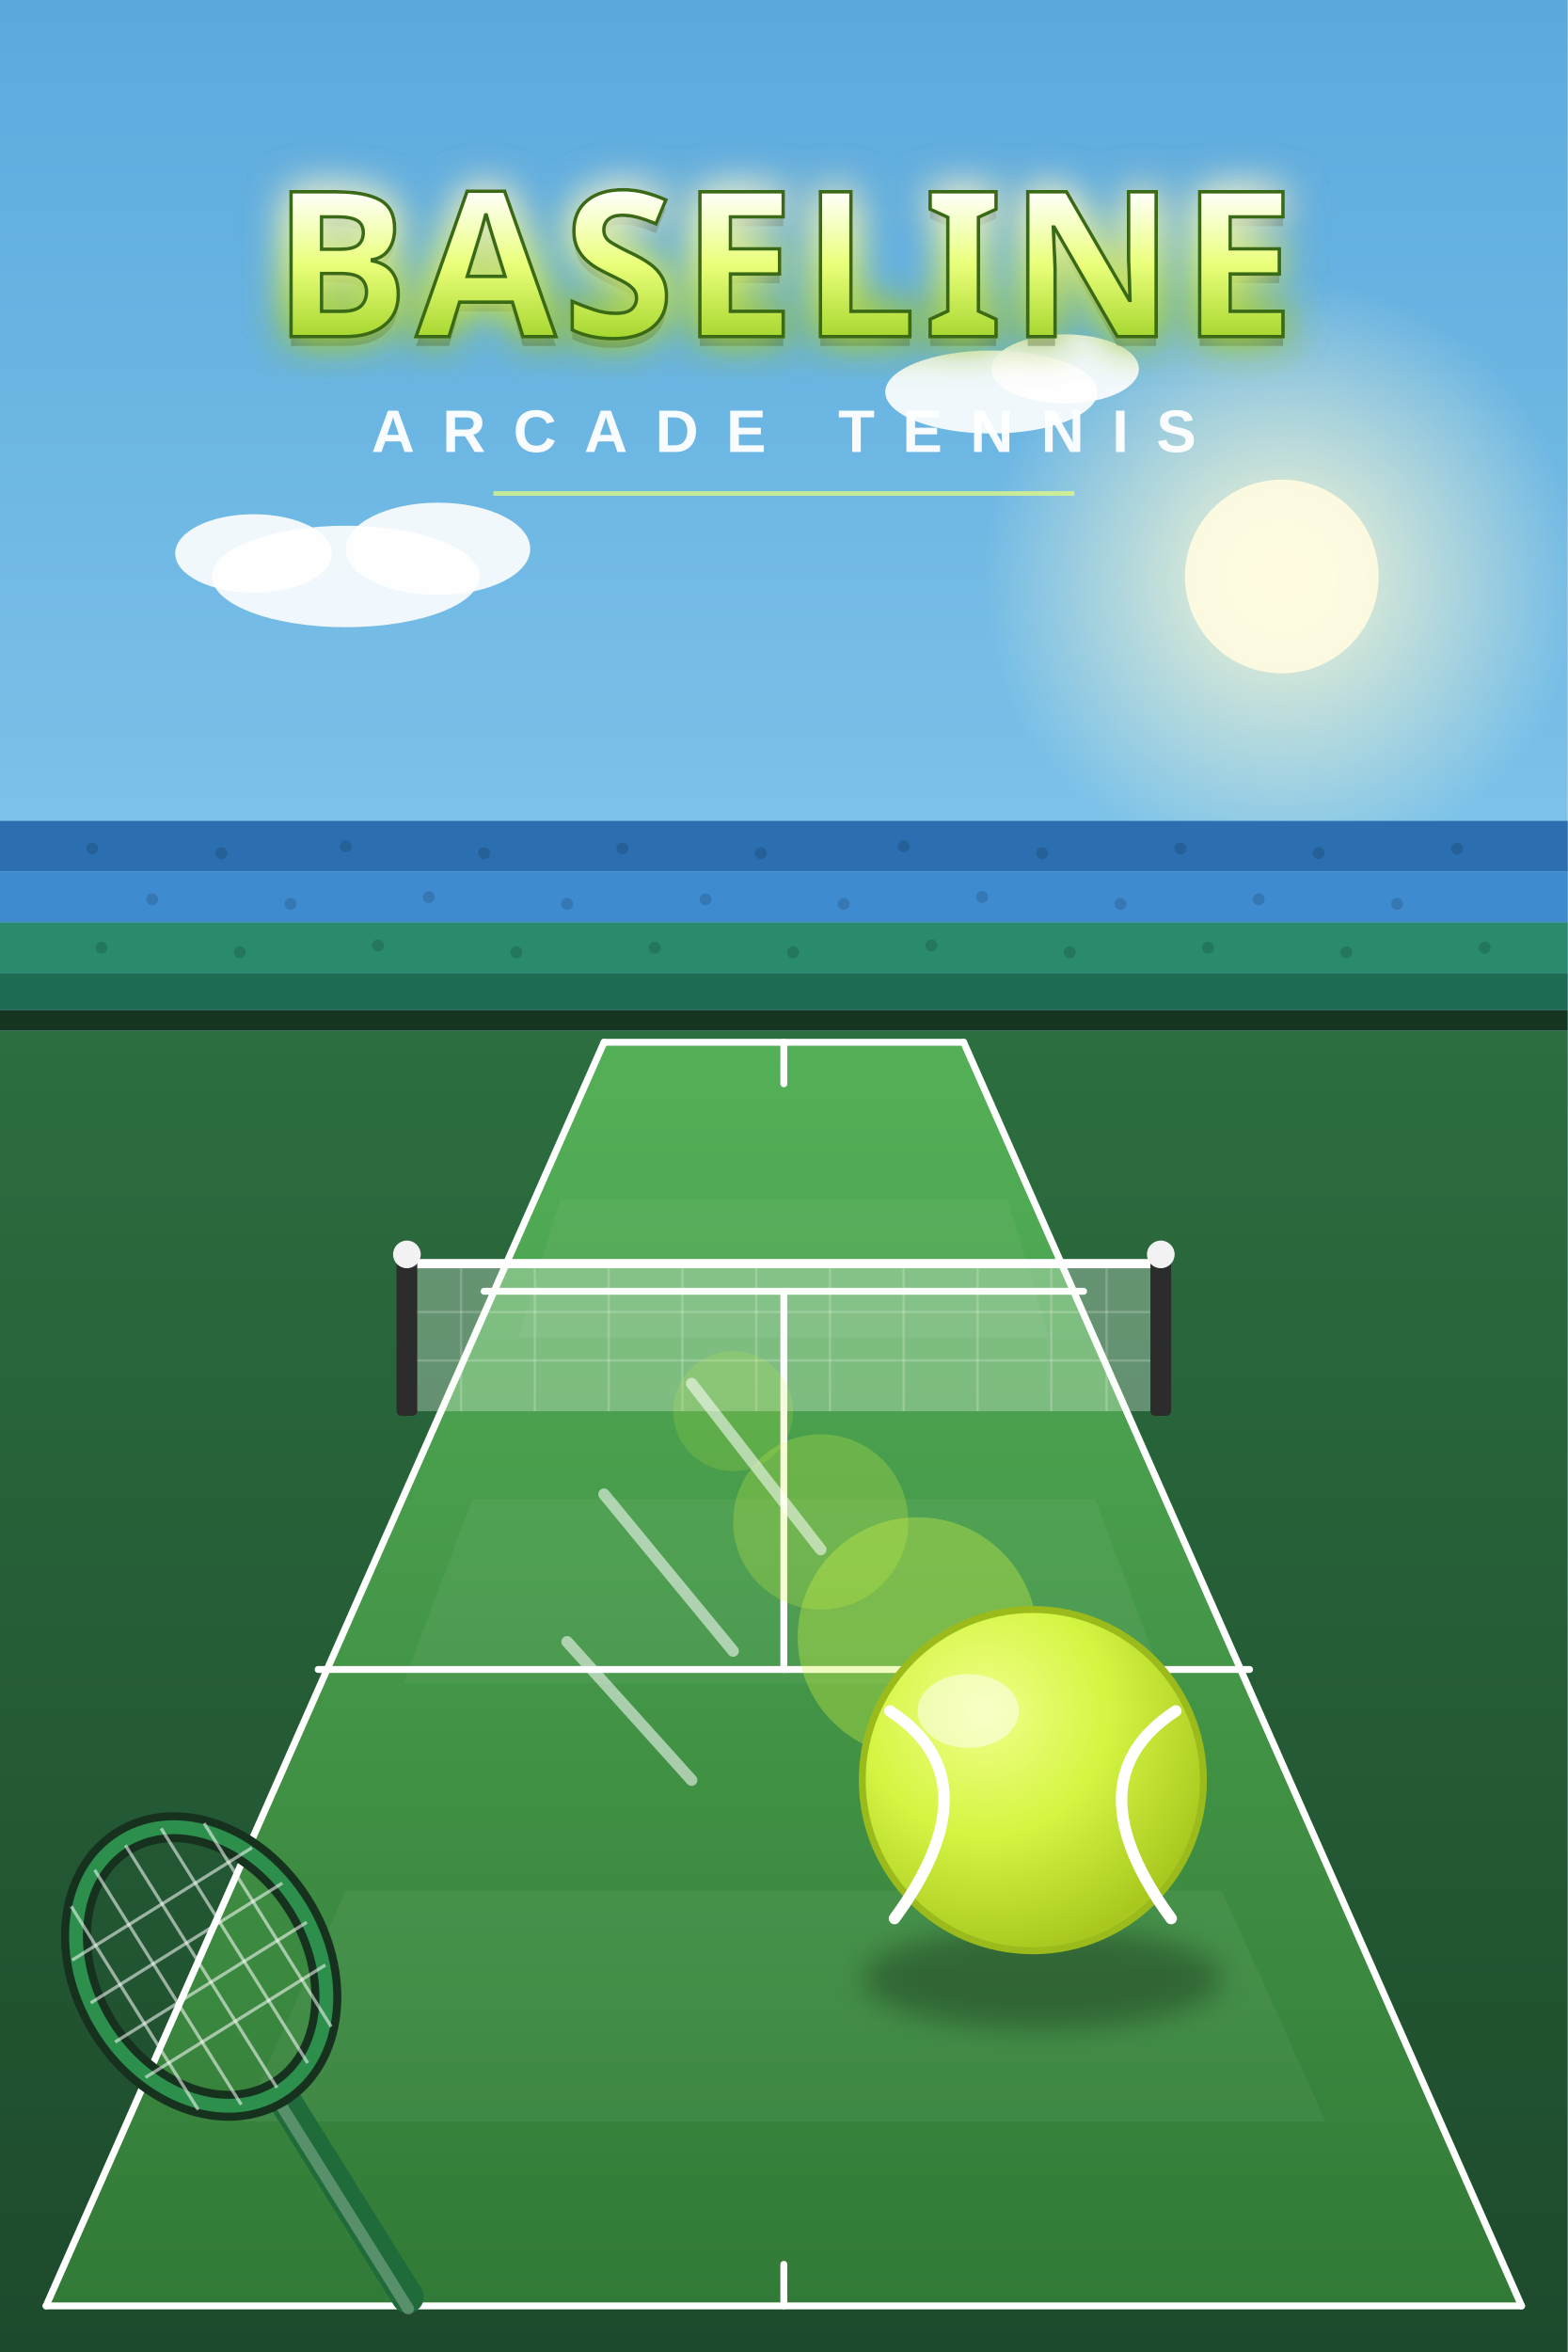
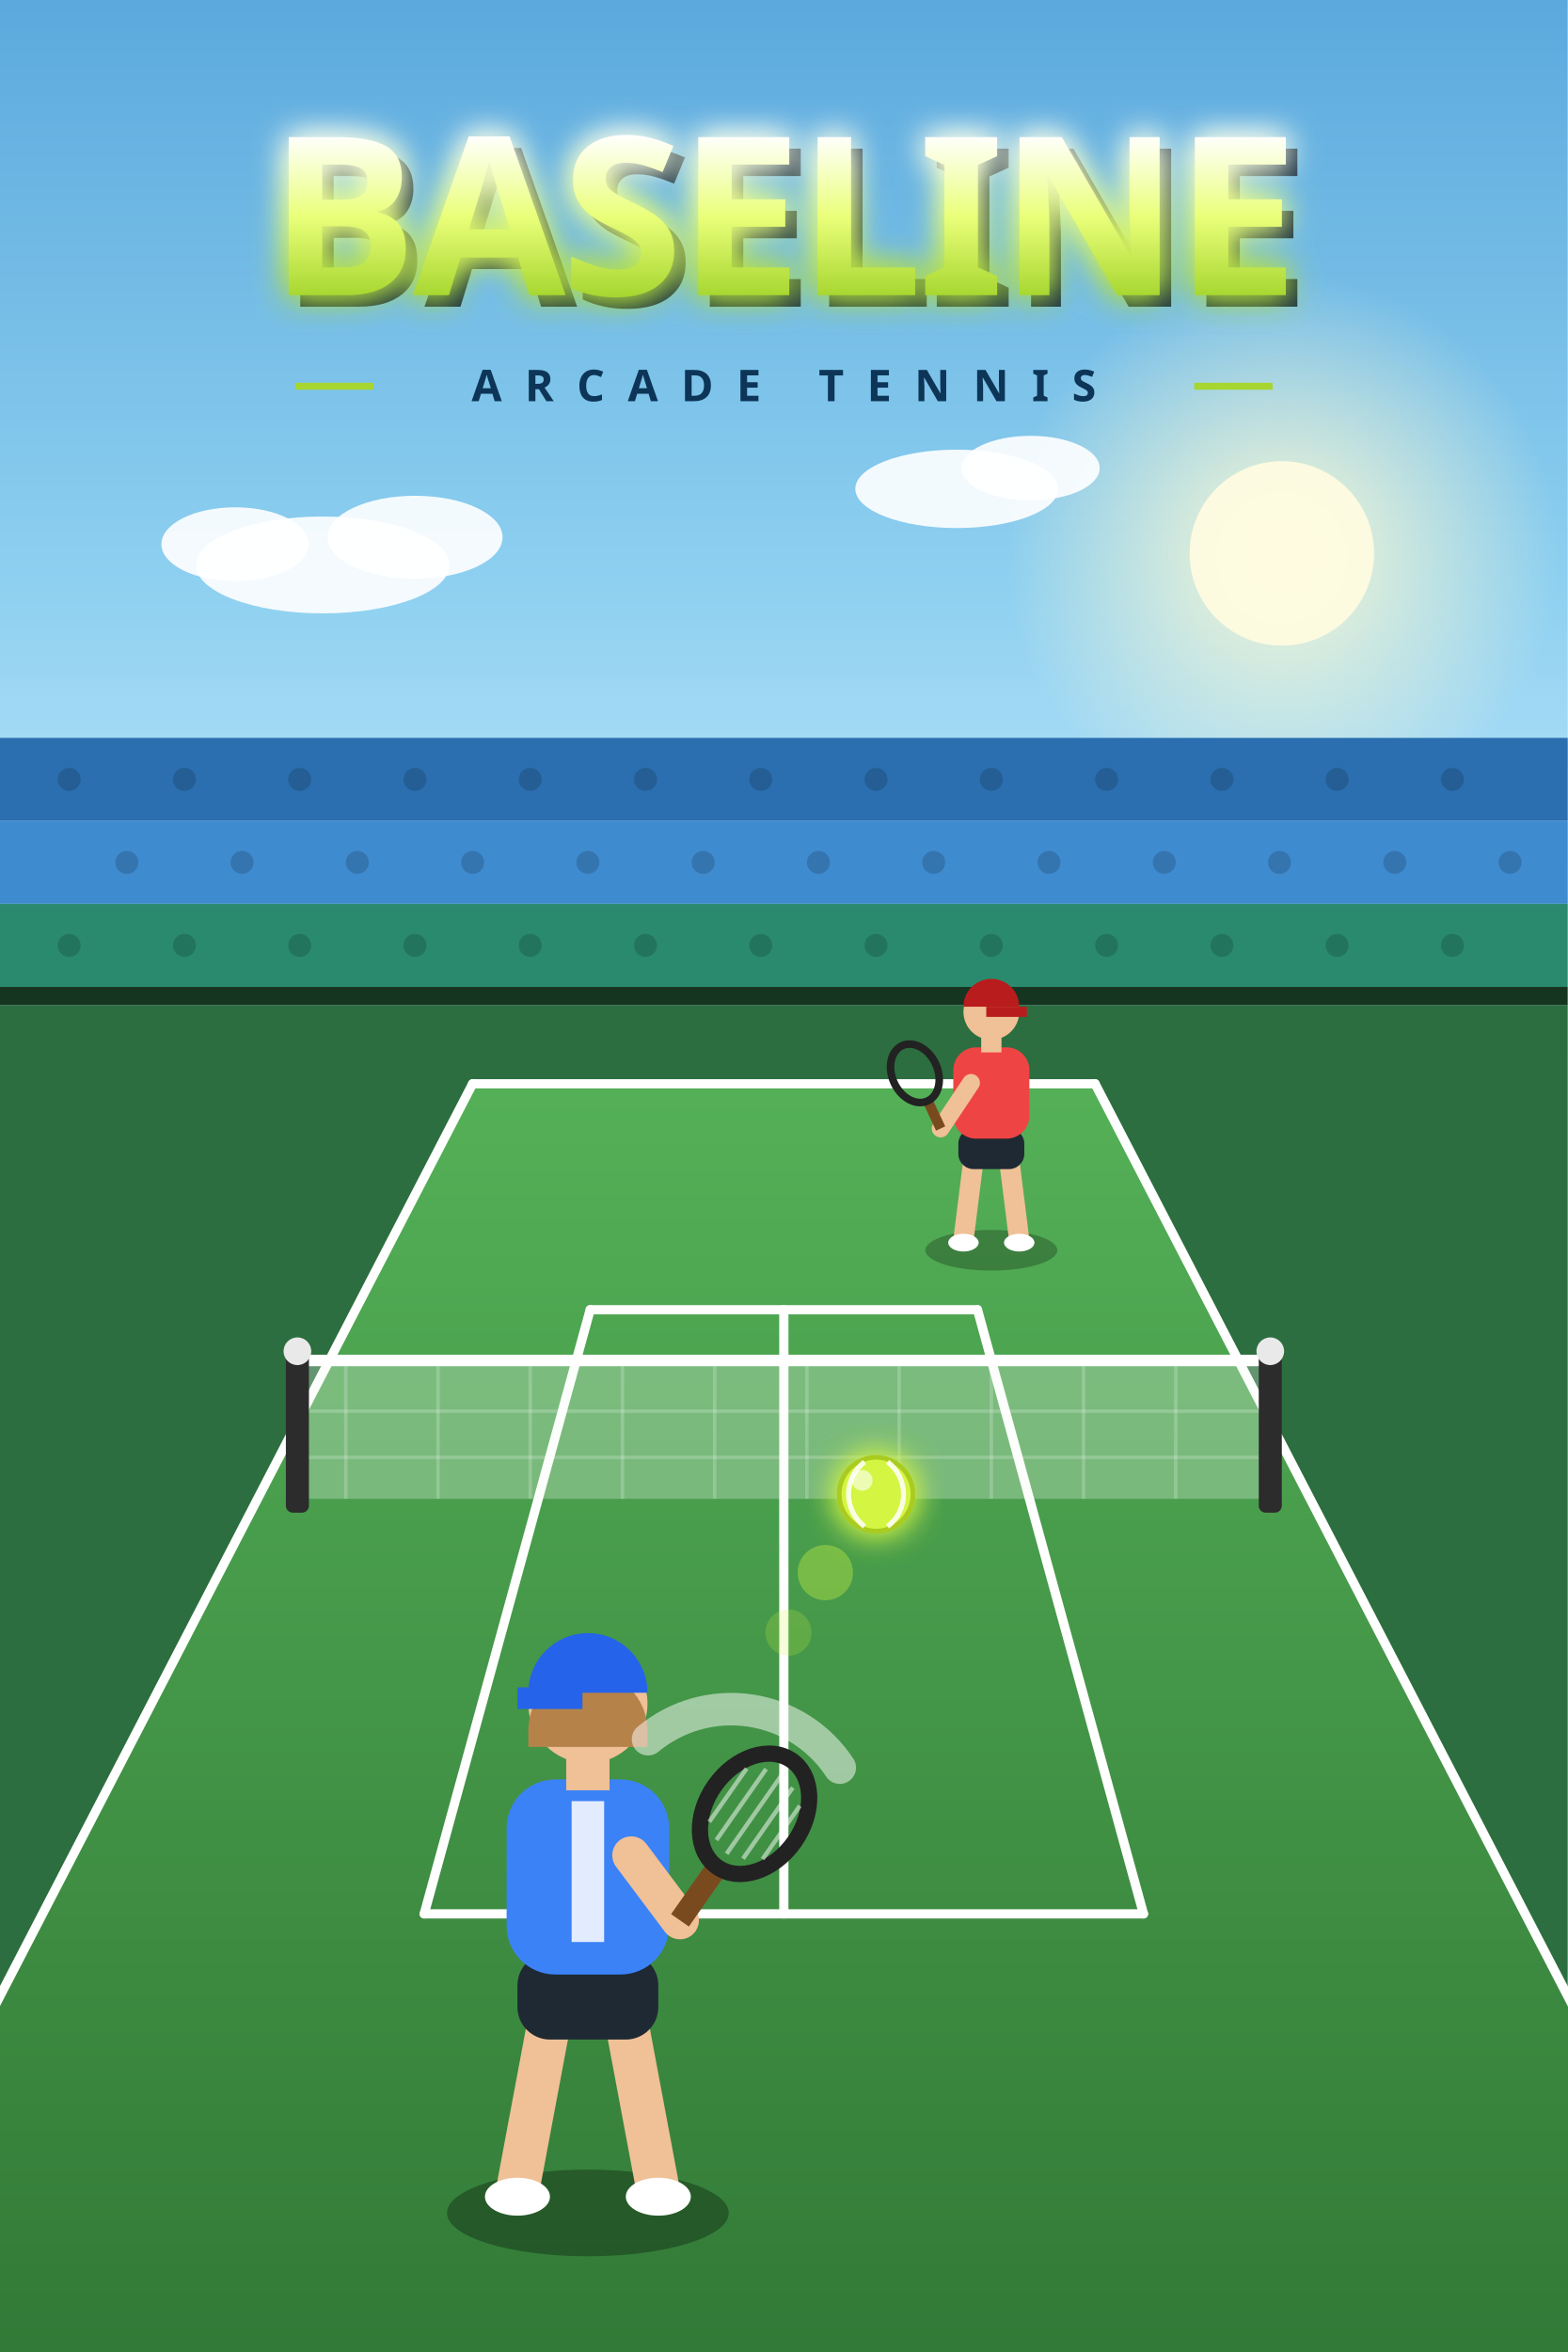
<svg xmlns="http://www.w3.org/2000/svg" viewBox="0 0 680 1020" width="400" height="600">
  <defs>
-     <linearGradient id="bl_sky" x1="0" y1="0" x2="0" y2="1">
+     <linearGradient id="bliSky" x1="0" y1="0" x2="0" y2="1">
      <stop offset="0" stop-color="#5ba9dd" />
      <stop offset="0.55" stop-color="#8ed0f0" />
      <stop offset="1" stop-color="#cdeeff" />
    </linearGradient>
-     <linearGradient id="bl_court" x1="0" y1="0" x2="0" y2="1">
+     <linearGradient id="bliCourt" x1="0" y1="0" x2="0" y2="1">
      <stop offset="0" stop-color="#54b057" />
      <stop offset="1" stop-color="#327a37" />
    </linearGradient>
-     <linearGradient id="bl_surround" x1="0" y1="0" x2="0" y2="1">
-       <stop offset="0" stop-color="#2c6e3f" />
-       <stop offset="1" stop-color="#1d4a2c" />
-     </linearGradient>
-     <radialGradient id="bl_ball" cx="36%" cy="30%" r="72%">
-       <stop offset="0" stop-color="#f2ff8a" />
-       <stop offset="0.5" stop-color="#d4f542" />
-       <stop offset="1" stop-color="#a8c81f" />
+     <radialGradient id="bliSun" cx="50%" cy="50%" r="50%">
+       <stop offset="0" stop-color="rgba(255,250,210,0.95)" />
+       <stop offset="1" stop-color="rgba(255,250,210,0)" />
    </radialGradient>
-     <linearGradient id="bl_title" x1="0" y1="0" x2="0" y2="1">
+     <linearGradient id="bliTitle" x1="0" y1="0" x2="0" y2="1">
      <stop offset="0" stop-color="#ffffff" />
      <stop offset="0.5" stop-color="#eaff7a" />
      <stop offset="1" stop-color="#a6d62f" />
    </linearGradient>
-     <radialGradient id="bl_sun" cx="50%" cy="50%" r="50%">
-       <stop offset="0" stop-color="rgba(255,250,210,0.95)" />
-       <stop offset="1" stop-color="rgba(255,250,210,0)" />
-     </radialGradient>
-     <filter id="bl_glow" x="-40%" y="-60%" width="180%" height="240%">
-       <feGaussianBlur in="SourceGraphic" stdDeviation="9" result="b" />
+     <filter id="bliGlow" x="-40%" y="-80%" width="180%" height="260%">
+       <feGaussianBlur in="SourceGraphic" stdDeviation="7" result="blur" />
      <feMerge>
-         <feMergeNode in="b" />
-         <feMergeNode in="b" />
+         <feMergeNode in="blur" />
+         <feMergeNode in="blur" />
        <feMergeNode in="SourceGraphic" />
      </feMerge>
    </filter>
-     <filter id="bl_softshadow" x="-50%" y="-50%" width="200%" height="200%">
-       <feGaussianBlur in="SourceGraphic" stdDeviation="6" />
-     </filter>
  </defs>
-   <rect width="680" height="1020" fill="url(#bl_sky)" />
-   <circle cx="556" cy="250" r="130" fill="url(#bl_sun)" />
-   <circle cx="556" cy="250" r="42" fill="rgba(255,252,225,0.92)" />
+   <rect width="680" height="460" fill="url(#bliSky)" />
+   <circle cx="556" cy="240" r="120" fill="url(#bliSun)" />
+   <circle cx="556" cy="240" r="40" fill="rgba(255,252,225,0.92)" />
  <g fill="rgba(255,255,255,0.9)">
-     <ellipse cx="150" cy="250" rx="58" ry="22" />
-     <ellipse cx="190" cy="238" rx="40" ry="20" />
-     <ellipse cx="110" cy="240" rx="34" ry="17" />
-     <ellipse cx="430" cy="170" rx="46" ry="18" />
-     <ellipse cx="462" cy="160" rx="32" ry="15" />
+     <ellipse cx="140" cy="245" rx="55" ry="21" />
+     <ellipse cx="180" cy="233" rx="38" ry="18" />
+     <ellipse cx="102" cy="236" rx="32" ry="16" />
+     <ellipse cx="415" cy="212" rx="44" ry="17" />
+     <ellipse cx="447" cy="203" rx="30" ry="14" />
  </g>
  <g>
-     <rect x="0" y="356" width="680" height="22" fill="#2b6fb0" />
-     <rect x="0" y="378" width="680" height="22" fill="#3f8bd0" />
-     <rect x="0" y="400" width="680" height="22" fill="#2a8a6e" />
-     <rect x="0" y="422" width="680" height="16" fill="#1d6b53" />
+     <rect x="0" y="320" width="680" height="36" fill="#2b6fb0" />
+     <rect x="0" y="356" width="680" height="36" fill="#3f8bd0" />
+     <rect x="0" y="392" width="680" height="36" fill="#2a8a6e" />
+     <g fill="rgba(0,0,0,0.16)">
+       <circle cx="30" cy="338" r="5" />
+       <circle cx="80" cy="338" r="5" />
+       <circle cx="130" cy="338" r="5" />
+       <circle cx="180" cy="338" r="5" />
+       <circle cx="230" cy="338" r="5" />
+       <circle cx="280" cy="338" r="5" />
+       <circle cx="330" cy="338" r="5" />
+       <circle cx="380" cy="338" r="5" />
+       <circle cx="430" cy="338" r="5" />
+       <circle cx="480" cy="338" r="5" />
+       <circle cx="530" cy="338" r="5" />
+       <circle cx="580" cy="338" r="5" />
+       <circle cx="630" cy="338" r="5" />
+       <circle cx="55" cy="374" r="5" />
+       <circle cx="105" cy="374" r="5" />
+       <circle cx="155" cy="374" r="5" />
+       <circle cx="205" cy="374" r="5" />
+       <circle cx="255" cy="374" r="5" />
+       <circle cx="305" cy="374" r="5" />
+       <circle cx="355" cy="374" r="5" />
+       <circle cx="405" cy="374" r="5" />
+       <circle cx="455" cy="374" r="5" />
+       <circle cx="505" cy="374" r="5" />
+       <circle cx="555" cy="374" r="5" />
+       <circle cx="605" cy="374" r="5" />
+       <circle cx="655" cy="374" r="5" />
+       <circle cx="30" cy="410" r="5" />
+       <circle cx="80" cy="410" r="5" />
+       <circle cx="130" cy="410" r="5" />
+       <circle cx="180" cy="410" r="5" />
+       <circle cx="230" cy="410" r="5" />
+       <circle cx="280" cy="410" r="5" />
+       <circle cx="330" cy="410" r="5" />
+       <circle cx="380" cy="410" r="5" />
+       <circle cx="430" cy="410" r="5" />
+       <circle cx="480" cy="410" r="5" />
+       <circle cx="530" cy="410" r="5" />
+       <circle cx="580" cy="410" r="5" />
+       <circle cx="630" cy="410" r="5" />
+     </g>
  </g>
-   <g fill="rgba(0,0,0,0.14)">
-     <circle cx="40" cy="368" r="2.6" />
-     <circle cx="96" cy="370" r="2.6" />
-     <circle cx="150" cy="367" r="2.6" />
-     <circle cx="210" cy="370" r="2.6" />
-     <circle cx="270" cy="368" r="2.6" />
-     <circle cx="330" cy="370" r="2.6" />
-     <circle cx="392" cy="367" r="2.6" />
-     <circle cx="452" cy="370" r="2.6" />
-     <circle cx="512" cy="368" r="2.6" />
-     <circle cx="572" cy="370" r="2.6" />
-     <circle cx="632" cy="368" r="2.6" />
-     <circle cx="66" cy="390" r="2.6" />
-     <circle cx="126" cy="392" r="2.6" />
-     <circle cx="186" cy="389" r="2.6" />
-     <circle cx="246" cy="392" r="2.6" />
-     <circle cx="306" cy="390" r="2.6" />
-     <circle cx="366" cy="392" r="2.6" />
-     <circle cx="426" cy="389" r="2.6" />
-     <circle cx="486" cy="392" r="2.6" />
-     <circle cx="546" cy="390" r="2.6" />
-     <circle cx="606" cy="392" r="2.6" />
-     <circle cx="44" cy="411" r="2.6" />
-     <circle cx="104" cy="413" r="2.6" />
-     <circle cx="164" cy="410" r="2.6" />
-     <circle cx="224" cy="413" r="2.6" />
-     <circle cx="284" cy="411" r="2.6" />
-     <circle cx="344" cy="413" r="2.6" />
-     <circle cx="404" cy="410" r="2.6" />
-     <circle cx="464" cy="413" r="2.6" />
-     <circle cx="524" cy="411" r="2.6" />
-     <circle cx="584" cy="413" r="2.6" />
-     <circle cx="644" cy="411" r="2.6" />
-   </g>
-   <rect x="0" y="438" width="680" height="9" fill="#163521" />
-   <path d="M0,447 L680,447 L680,1020 L0,1020 Z" fill="url(#bl_surround)" />
-   <path d="M262,452 L418,452 L660,1000 L20,1000 Z" fill="url(#bl_court)" />
-   <g fill="rgba(255,255,255,0.05)">
-     <path d="M243,520 L437,520 L455,580 L225,580 Z" />
-     <path d="M205,650 L475,650 L505,730 L175,730 Z" />
-     <path d="M150,820 L530,820 L575,920 L105,920 Z" />
-   </g>
-   <g stroke="#ffffff" stroke-width="3" fill="none" stroke-linecap="round">
-     <path d="M262,452 L20,1000" />
-     <path d="M418,452 L660,1000" />
-     <path d="M262,452 L418,452" />
-     <path d="M20,1000 L660,1000" />
-     <path d="M210,560 L470,560" />
-     <path d="M138,724 L542,724" />
-     <path d="M340,560 L340,724" />
-     <path d="M340,452 L340,470" />
-     <path d="M340,982 L340,1000" />
+   <rect x="0" y="428" width="680" height="8" fill="#163521" />
+   <rect x="0" y="436" width="680" height="584" fill="#2c6e3f" />
+   <polygon points="205,470 475,470 760,1020 -80,1020" fill="url(#bliCourt)" />
+   <g stroke="#ffffff" stroke-width="4" fill="none" stroke-linecap="round">
+     <line x1="205" y1="470" x2="475" y2="470" />
+     <line x1="205" y1="470" x2="-80" y2="1020" />
+     <line x1="475" y1="470" x2="760" y2="1020" />
+     <line x1="256" y1="568" x2="424" y2="568" />
+     <line x1="184" y1="830" x2="496" y2="830" />
+     <line x1="340" y1="568" x2="340" y2="830" />
+     <line x1="256" y1="568" x2="184" y2="830" />
+     <line x1="424" y1="568" x2="496" y2="830" />
  </g>
  <g>
-     <path d="M178,612 L178,548 L502,548 L502,612 Z" fill="rgba(245,250,245,0.30)" />
-     <g stroke="rgba(255,255,255,0.20)" stroke-width="1">
-       <line x1="200" y1="548" x2="200" y2="612" />
-       <line x1="232" y1="548" x2="232" y2="612" />
-       <line x1="264" y1="548" x2="264" y2="612" />
-       <line x1="296" y1="548" x2="296" y2="612" />
-       <line x1="328" y1="548" x2="328" y2="612" />
-       <line x1="360" y1="548" x2="360" y2="612" />
-       <line x1="392" y1="548" x2="392" y2="612" />
-       <line x1="424" y1="548" x2="424" y2="612" />
-       <line x1="456" y1="548" x2="456" y2="612" />
-       <line x1="480" y1="548" x2="480" y2="612" />
-       <line x1="178" y1="569" x2="502" y2="569" />
-       <line x1="178" y1="590" x2="502" y2="590" />
+     <polygon points="130,650 550,650 550,590 130,590" fill="rgba(245,250,245,0.28)" />
+     <g stroke="rgba(255,255,255,0.2)" stroke-width="1.5">
+       <line x1="150" y1="590" x2="150" y2="650" />
+       <line x1="190" y1="590" x2="190" y2="650" />
+       <line x1="230" y1="590" x2="230" y2="650" />
+       <line x1="270" y1="590" x2="270" y2="650" />
+       <line x1="310" y1="590" x2="310" y2="650" />
+       <line x1="350" y1="590" x2="350" y2="650" />
+       <line x1="390" y1="590" x2="390" y2="650" />
+       <line x1="430" y1="590" x2="430" y2="650" />
+       <line x1="470" y1="590" x2="470" y2="650" />
+       <line x1="510" y1="590" x2="510" y2="650" />
+       <line x1="130" y1="612" x2="550" y2="612" />
+       <line x1="130" y1="632" x2="550" y2="632" />
    </g>
-     <line x1="178" y1="548" x2="502" y2="548" stroke="#ffffff" stroke-width="4" />
-     <rect x="172" y="544" width="9" height="70" rx="2" fill="#2c2c2c" />
-     <rect x="499" y="544" width="9" height="70" rx="2" fill="#2c2c2c" />
-     <circle cx="176.5" cy="544" r="6" fill="#f2f2f2" />
-     <circle cx="503.5" cy="544" r="6" fill="#f2f2f2" />
+     <line x1="130" y1="590" x2="550" y2="590" stroke="#ffffff" stroke-width="5" />
+     <rect x="124" y="586" width="10" height="70" rx="3" fill="#2c2c2c" />
+     <rect x="546" y="586" width="10" height="70" rx="3" fill="#2c2c2c" />
+     <circle cx="129" cy="586" r="6" fill="#e9e9e9" />
+     <circle cx="551" cy="586" r="6" fill="#e9e9e9" />
  </g>
-   <g fill="#d4f542">
-     <circle cx="318" cy="612" r="26" opacity="0.16" />
-     <circle cx="356" cy="660" r="38" opacity="0.24" />
-     <circle cx="398" cy="710" r="52" opacity="0.34" />
-   </g>
-   <g stroke="rgba(255,255,255,0.55)" stroke-width="5" stroke-linecap="round">
-     <line x1="300" y1="600" x2="356" y2="672" />
-     <line x1="262" y1="648" x2="318" y2="716" />
-     <line x1="246" y1="712" x2="300" y2="772" />
-   </g>
-   <ellipse cx="452" cy="858" rx="78" ry="22" fill="rgba(0,0,0,0.28)" filter="url(#bl_softshadow)" />
-   <circle cx="448" cy="772" r="74" fill="url(#bl_ball)" stroke="#9bbb1c" stroke-width="3" />
-   <path d="M386,742 Q432,772 388,832" fill="none" stroke="#ffffff" stroke-width="5" stroke-linecap="round" />
-   <path d="M510,742 Q464,772 508,832" fill="none" stroke="#ffffff" stroke-width="5" stroke-linecap="round" />
-   <ellipse cx="420" cy="742" rx="22" ry="16" fill="rgba(255,255,255,0.5)" />
-   <g transform="translate(118,902) rotate(-32)">
-     <rect x="-7" y="0" width="14" height="118" rx="7" fill="#1f6b3a" />
-     <rect x="-5" y="0" width="5" height="118" rx="2.5" fill="rgba(255,255,255,0.25)" />
-     <ellipse cx="0" cy="-58" rx="50" ry="64" fill="none" stroke="#16321f" stroke-width="13" />
-     <ellipse cx="0" cy="-58" rx="50" ry="64" fill="none" stroke="#2c8f4c" stroke-width="6" />
-     <g stroke="rgba(255,255,255,0.55)" stroke-width="1.4">
-       <line x1="-34" y1="-110" x2="-34" y2="-6" />
-       <line x1="-17" y1="-118" x2="-17" y2="2" />
-       <line x1="0" y1="-120" x2="0" y2="4" />
-       <line x1="17" y1="-118" x2="17" y2="2" />
-       <line x1="34" y1="-110" x2="34" y2="-6" />
-       <line x1="-46" y1="-90" x2="46" y2="-90" />
-       <line x1="-49" y1="-70" x2="49" y2="-70" />
-       <line x1="-49" y1="-50" x2="49" y2="-50" />
-       <line x1="-46" y1="-30" x2="46" y2="-30" />
+   <g transform="translate(430,540) scale(1.1)">
+     <ellipse cx="0" cy="2" rx="26" ry="8" fill="rgba(0,0,0,0.25)" />
+     <g stroke="#f0c096" stroke-width="8" stroke-linecap="round">
+       <line x1="-7" y1="-34" x2="-11" y2="-2" />
+       <line x1="7" y1="-34" x2="11" y2="-2" />
+     </g>
+     <ellipse cx="-11" cy="-1" rx="6" ry="3.5" fill="#fff" />
+     <ellipse cx="11" cy="-1" rx="6" ry="3.5" fill="#fff" />
+     <rect x="-13" y="-46" width="26" height="16" rx="6" fill="#1f2933" />
+     <rect x="-15" y="-78" width="30" height="36" rx="9" fill="#ef4444" />
+     <rect x="-4" y="-84" width="8" height="8" fill="#f0c096" />
+     <circle cx="0" cy="-92" r="11" fill="#f0c096" />
+     <path d="M -11 -94 A 11 11 0 0 1 11 -94 Z" fill="#b91c1c" />
+     <rect x="-2" y="-94" width="16" height="4" fill="#b91c1c" />
+     <g stroke="#f0c096" stroke-width="7" stroke-linecap="round">
+       <line x1="-8" y1="-64" x2="-20" y2="-46" />
+     </g>
+     <g transform="translate(-20,-46) rotate(-115)">
+       <line x1="0" y1="0" x2="13" y2="0" stroke="#7a4a1f" stroke-width="4" />
+       <ellipse cx="24" cy="0" rx="12" ry="9" fill="none" stroke="#222" stroke-width="3" />
    </g>
  </g>
-   <text x="340" y="150" text-anchor="middle" font-family="'Arial Black','Impact',sans-serif" font-weight="900" font-size="88" letter-spacing="3" fill="rgba(0,0,0,0.30)">BASELINE</text>
-   <text x="340" y="146" text-anchor="middle" font-family="'Arial Black','Impact',sans-serif" font-weight="900" font-size="88" letter-spacing="3" fill="url(#bl_title)" filter="url(#bl_glow)" stroke="#3a6b18" stroke-width="1.5">BASELINE</text>
-   <text x="340" y="196" text-anchor="middle" font-family="'Segoe UI',Arial,sans-serif" font-weight="800" font-size="26" letter-spacing="12" fill="#ffffff" opacity="0.95">ARCADE TENNIS</text>
-   <line x1="214" y1="214" x2="466" y2="214" stroke="#eaff7a" stroke-width="2" opacity="0.7" />
+   <g>
+     <circle cx="342" cy="708" r="10" fill="#d4f542" opacity="0.2" />
+     <circle cx="358" cy="682" r="12" fill="#d4f542" opacity="0.35" />
+     <circle cx="380" cy="648" r="16" fill="#d4f542" filter="url(#bliGlow)" />
+     <circle cx="380" cy="648" r="16" fill="none" stroke="#aacb1f" stroke-width="2" />
+     <path d="M 375 634 A 17.6 17.6 0 0 0 375 662" stroke="rgba(255,255,255,0.85)" stroke-width="2.2" fill="none" />
+     <path d="M 385 634 A 17.6 17.6 0 0 1 385 662" stroke="rgba(255,255,255,0.85)" stroke-width="2.2" fill="none" />
+     <circle cx="374" cy="642" r="4.5" fill="rgba(255,255,255,0.6)" />
+   </g>
+   <g transform="translate(255,955) scale(2.35)">
+     <ellipse cx="0" cy="2" rx="26" ry="8" fill="rgba(0,0,0,0.3)" />
+     <g stroke="#f0c096" stroke-width="8" stroke-linecap="round">
+       <line x1="-7" y1="-34" x2="-13" y2="-2" />
+       <line x1="7" y1="-34" x2="13" y2="-2" />
+     </g>
+     <ellipse cx="-13" cy="-1" rx="6" ry="3.5" fill="#fff" />
+     <ellipse cx="13" cy="-1" rx="6" ry="3.5" fill="#fff" />
+     <rect x="-13" y="-46" width="26" height="16" rx="6" fill="#1f2933" />
+     <rect x="-15" y="-78" width="30" height="36" rx="9" fill="#3b82f6" />
+     <rect x="-3" y="-74" width="6" height="26" fill="rgba(255,255,255,0.85)" />
+     <rect x="-4" y="-84" width="8" height="8" fill="#f0c096" />
+     <circle cx="0" cy="-92" r="11" fill="#f0c096" />
+     <path d="M -11 -87 A 11 11 0 0 1 11 -87 L 11 -84 L -11 -84 Z" fill="#b5824a" />
+     <path d="M -11 -94 A 11 11 0 0 1 11 -94 Z" fill="#2563eb" />
+     <rect x="-13" y="-95" width="12" height="4" fill="#2563eb" />
+     <g stroke="#f0c096" stroke-width="7" stroke-linecap="round">
+       <line x1="8" y1="-64" x2="17" y2="-52" />
+     </g>
+     <g transform="translate(17,-52) rotate(-55)">
+       <line x1="0" y1="0" x2="13" y2="0" stroke="#7a4a1f" stroke-width="4" />
+       <ellipse cx="24" cy="0" rx="12" ry="9" fill="none" stroke="#222" stroke-width="3" />
+       <g stroke="rgba(255,255,255,0.5)" stroke-width="0.8">
+         <line x1="18" y1="-6" x2="30" y2="-6" />
+         <line x1="16" y1="-3" x2="32" y2="-3" />
+         <line x1="15" y1="0" x2="33" y2="0" />
+         <line x1="16" y1="3" x2="32" y2="3" />
+         <line x1="18" y1="6" x2="30" y2="6" />
+       </g>
+       <path d="M 24 -24 A 24 24 0 0 1 40 8" stroke="rgba(255,255,255,0.5)" stroke-width="6" fill="none" stroke-linecap="round" />
+     </g>
+   </g>
+   <text x="345" y="133" text-anchor="middle" font-family="'Arial Black','Impact',sans-serif" font-weight="900" font-size="96" letter-spacing="-2" fill="rgba(6,20,42,0.85)">BASELINE</text>
+   <text x="340" y="128" text-anchor="middle" font-family="'Arial Black','Impact',sans-serif" font-weight="900" font-size="96" letter-spacing="-2" fill="url(#bliTitle)" filter="url(#bliGlow)">BASELINE</text>
+   <g>
+     <rect x="128" y="166" width="34" height="3" fill="#a6d62f" />
+     <text x="340" y="174" text-anchor="middle" font-family="'Segoe UI',sans-serif" font-weight="700" font-size="19" letter-spacing="10" fill="#0d3557">ARCADE TENNIS</text>
+     <rect x="518" y="166" width="34" height="3" fill="#a6d62f" />
+   </g>
</svg>
